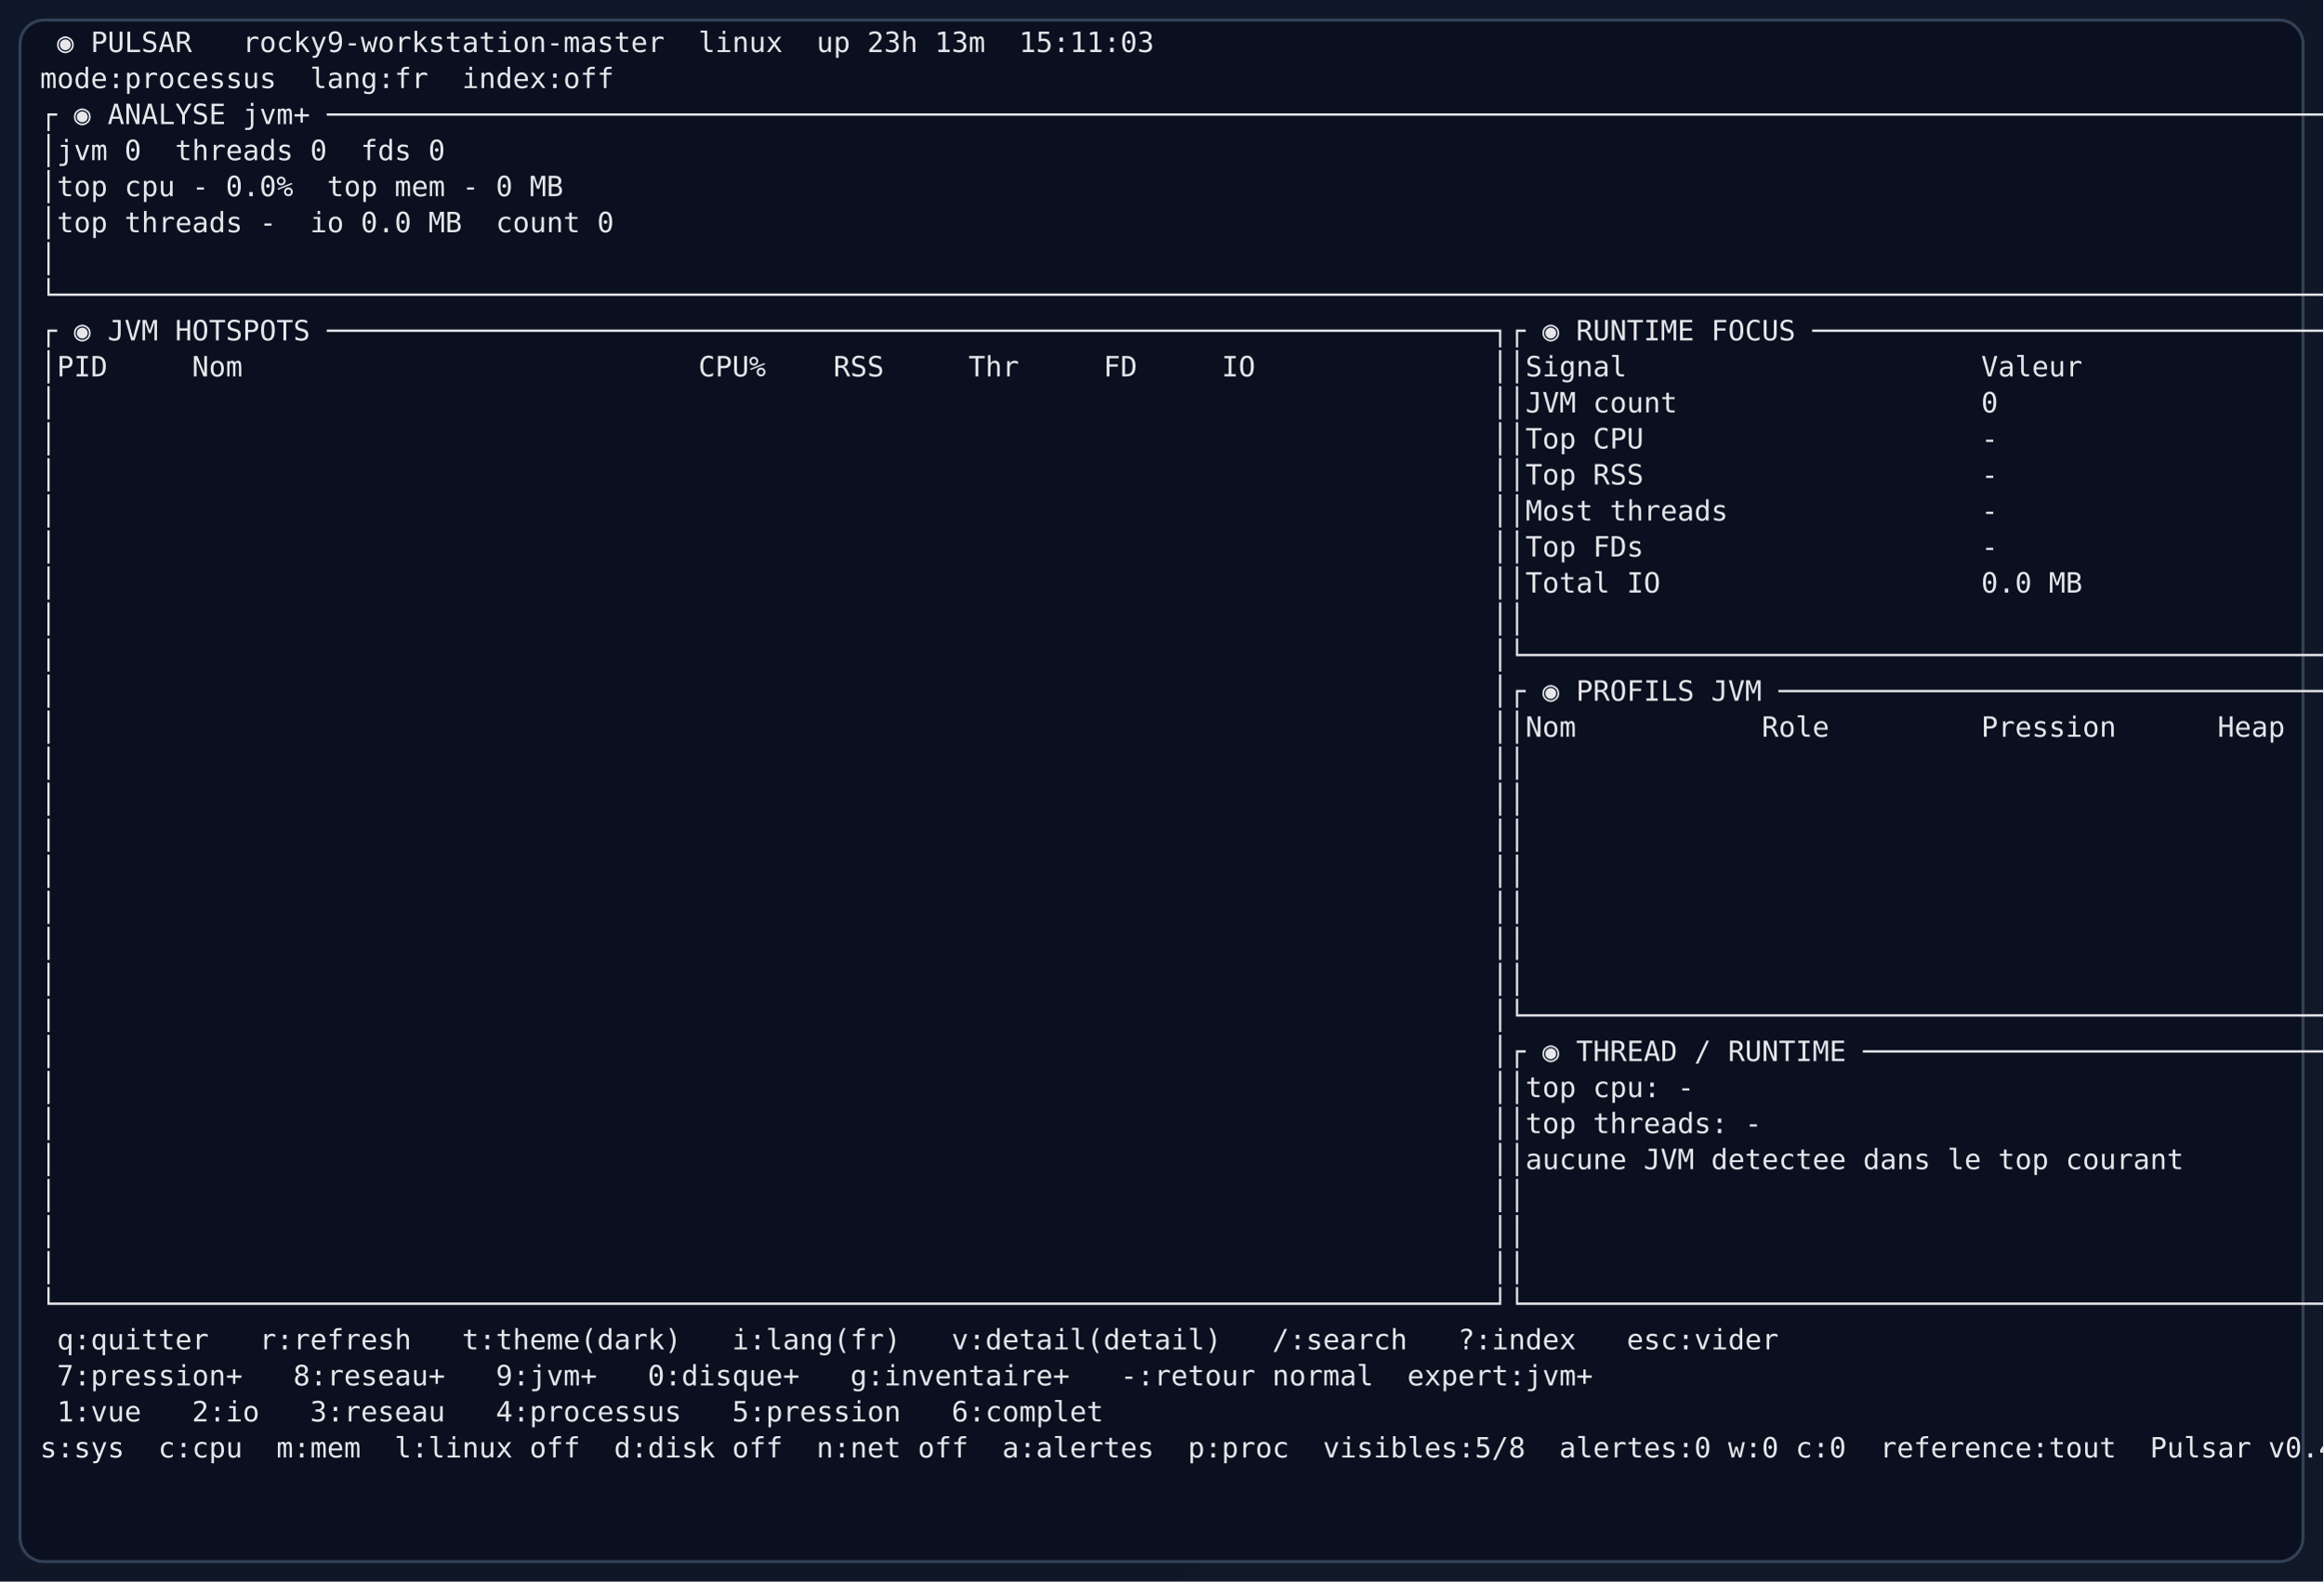
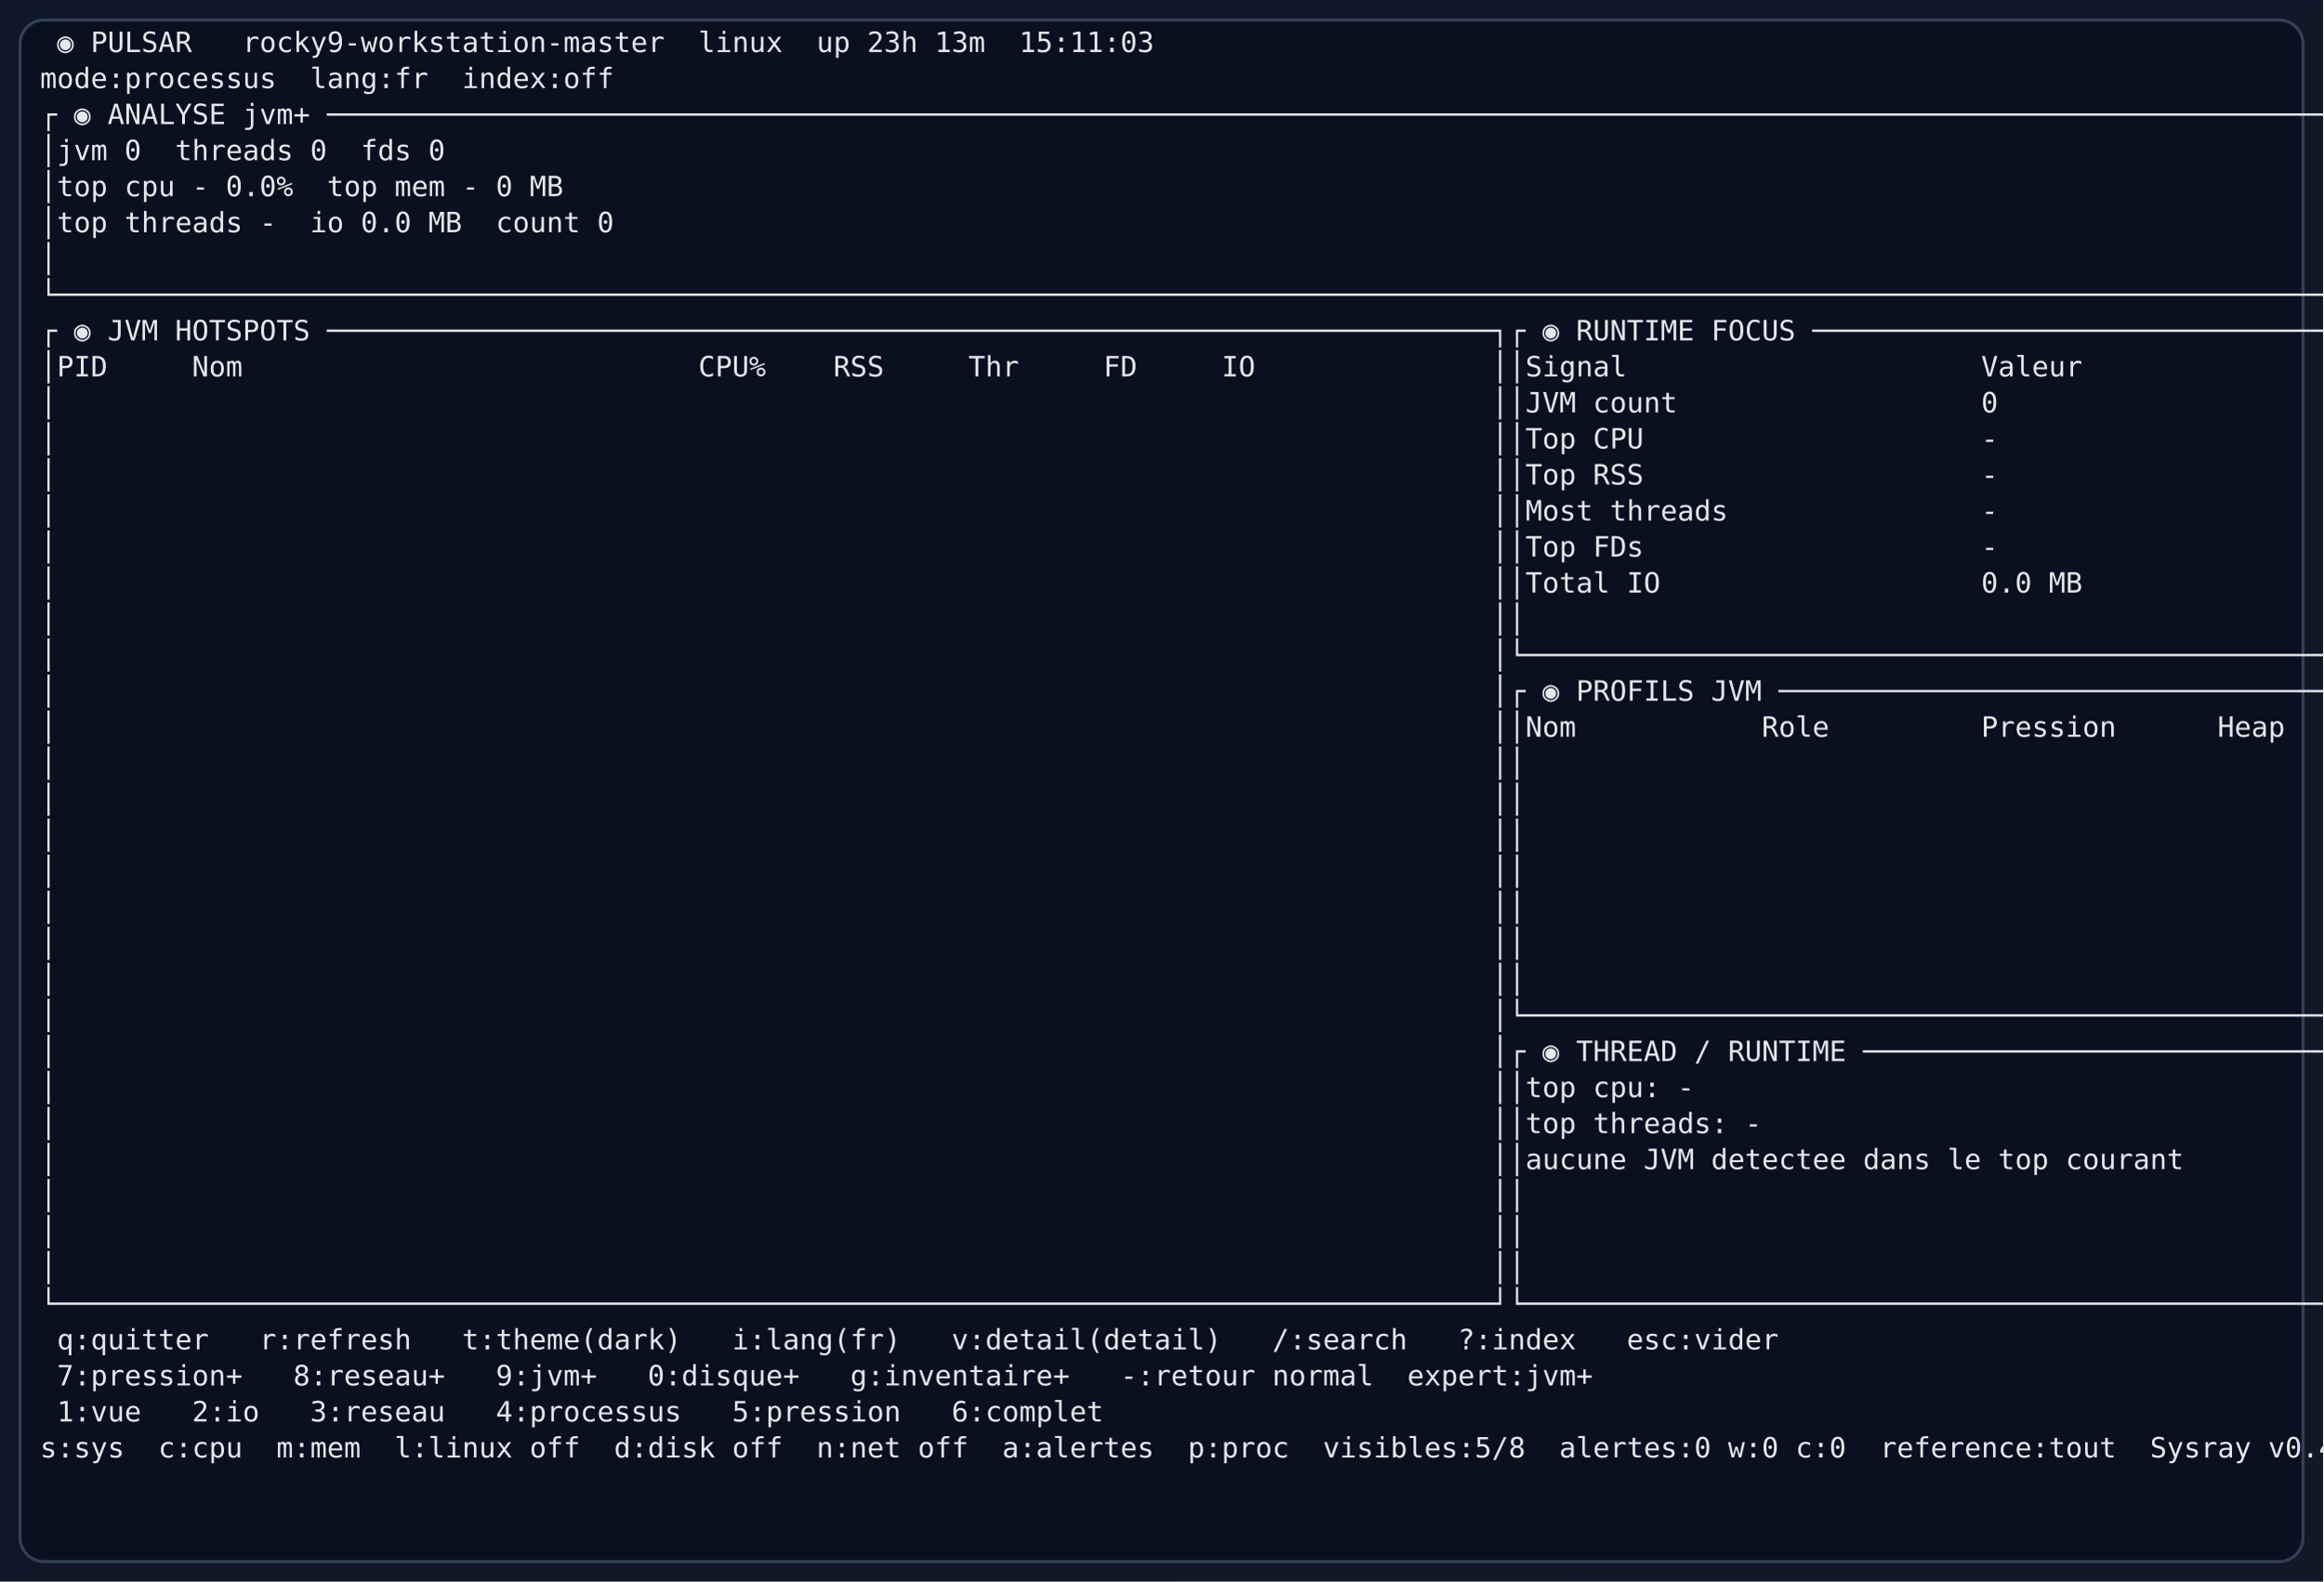
- <svg xmlns="http://www.w3.org/2000/svg" width="1160" height="790" viewBox="0 0 1160 790" role="img" aria-label="Pulsar expert JVM view">
+ <svg xmlns="http://www.w3.org/2000/svg" width="1160" height="790" viewBox="0 0 1160 790" role="img" aria-label="Sysray expert JVM view">
  <defs>
    <linearGradient id="bg" x1="0" x2="1" y1="0" y2="1">
      <stop offset="0%" stop-color="#0f172a" />
      <stop offset="100%" stop-color="#111827" />
    </linearGradient>
  </defs>
  <rect width="1160" height="790" fill="url(#bg)" />
  <rect x="10" y="10" width="1140" height="770" rx="12" fill="#0b1020" stroke="#334155" stroke-width="1.5" />
  <text x="20" y="26" fill="#e5e7eb" font-size="14" font-family="ui-monospace, SFMono-Regular, Menlo, Consolas, monospace" xml:space="preserve"> ◉ PULSAR   rocky9-workstation-master  linux  up 23h 13m  15:11:03</text>
  <text x="20" y="44" fill="#e5e7eb" font-size="14" font-family="ui-monospace, SFMono-Regular, Menlo, Consolas, monospace" xml:space="preserve">mode:processus  lang:fr  index:off</text>
  <text x="20" y="62" fill="#e5e7eb" font-size="14" font-family="ui-monospace, SFMono-Regular, Menlo, Consolas, monospace" xml:space="preserve">┌ ◉ ANALYSE jvm+ ──────────────────────────────────────────────────────────────────────────────────────────────────────────────────────────┐</text>
  <text x="20" y="80" fill="#e5e7eb" font-size="14" font-family="ui-monospace, SFMono-Regular, Menlo, Consolas, monospace" xml:space="preserve">│jvm 0  threads 0  fds 0                                                                                                                   │</text>
  <text x="20" y="98" fill="#e5e7eb" font-size="14" font-family="ui-monospace, SFMono-Regular, Menlo, Consolas, monospace" xml:space="preserve">│top cpu - 0.0%  top mem - 0 MB                                                                                                            │</text>
  <text x="20" y="116" fill="#e5e7eb" font-size="14" font-family="ui-monospace, SFMono-Regular, Menlo, Consolas, monospace" xml:space="preserve">│top threads -  io 0.0 MB  count 0                                                                                                         │</text>
  <text x="20" y="134" fill="#e5e7eb" font-size="14" font-family="ui-monospace, SFMono-Regular, Menlo, Consolas, monospace" xml:space="preserve">│                                                                                                                                          │</text>
  <text x="20" y="152" fill="#e5e7eb" font-size="14" font-family="ui-monospace, SFMono-Regular, Menlo, Consolas, monospace" xml:space="preserve">└──────────────────────────────────────────────────────────────────────────────────────────────────────────────────────────────────────────┘</text>
  <text x="20" y="170" fill="#e5e7eb" font-size="14" font-family="ui-monospace, SFMono-Regular, Menlo, Consolas, monospace" xml:space="preserve">┌ ◉ JVM HOTSPOTS ─────────────────────────────────────────────────────────────────────┐┌ ◉ RUNTIME FOCUS ──────────────────────────────────┐</text>
  <text x="20" y="188" fill="#e5e7eb" font-size="14" font-family="ui-monospace, SFMono-Regular, Menlo, Consolas, monospace" xml:space="preserve">│PID     Nom                           CPU%    RSS     Thr     FD     IO              ││Signal                     Valeur                  │</text>
  <text x="20" y="206" fill="#e5e7eb" font-size="14" font-family="ui-monospace, SFMono-Regular, Menlo, Consolas, monospace" xml:space="preserve">│                                                                                     ││JVM count                  0                       │</text>
  <text x="20" y="224" fill="#e5e7eb" font-size="14" font-family="ui-monospace, SFMono-Regular, Menlo, Consolas, monospace" xml:space="preserve">│                                                                                     ││Top CPU                    -                       │</text>
  <text x="20" y="242" fill="#e5e7eb" font-size="14" font-family="ui-monospace, SFMono-Regular, Menlo, Consolas, monospace" xml:space="preserve">│                                                                                     ││Top RSS                    -                       │</text>
  <text x="20" y="260" fill="#e5e7eb" font-size="14" font-family="ui-monospace, SFMono-Regular, Menlo, Consolas, monospace" xml:space="preserve">│                                                                                     ││Most threads               -                       │</text>
  <text x="20" y="278" fill="#e5e7eb" font-size="14" font-family="ui-monospace, SFMono-Regular, Menlo, Consolas, monospace" xml:space="preserve">│                                                                                     ││Top FDs                    -                       │</text>
  <text x="20" y="296" fill="#e5e7eb" font-size="14" font-family="ui-monospace, SFMono-Regular, Menlo, Consolas, monospace" xml:space="preserve">│                                                                                     ││Total IO                   0.0 MB                  │</text>
  <text x="20" y="314" fill="#e5e7eb" font-size="14" font-family="ui-monospace, SFMono-Regular, Menlo, Consolas, monospace" xml:space="preserve">│                                                                                     ││                                                   │</text>
  <text x="20" y="332" fill="#e5e7eb" font-size="14" font-family="ui-monospace, SFMono-Regular, Menlo, Consolas, monospace" xml:space="preserve">│                                                                                     │└───────────────────────────────────────────────────┘</text>
  <text x="20" y="350" fill="#e5e7eb" font-size="14" font-family="ui-monospace, SFMono-Regular, Menlo, Consolas, monospace" xml:space="preserve">│                                                                                     │┌ ◉ PROFILS JVM ────────────────────────────────────┐</text>
  <text x="20" y="368" fill="#e5e7eb" font-size="14" font-family="ui-monospace, SFMono-Regular, Menlo, Consolas, monospace" xml:space="preserve">│                                                                                     ││Nom           Role         Pression      Heap      │</text>
  <text x="20" y="386" fill="#e5e7eb" font-size="14" font-family="ui-monospace, SFMono-Regular, Menlo, Consolas, monospace" xml:space="preserve">│                                                                                     ││                                                   │</text>
  <text x="20" y="404" fill="#e5e7eb" font-size="14" font-family="ui-monospace, SFMono-Regular, Menlo, Consolas, monospace" xml:space="preserve">│                                                                                     ││                                                   │</text>
  <text x="20" y="422" fill="#e5e7eb" font-size="14" font-family="ui-monospace, SFMono-Regular, Menlo, Consolas, monospace" xml:space="preserve">│                                                                                     ││                                                   │</text>
  <text x="20" y="440" fill="#e5e7eb" font-size="14" font-family="ui-monospace, SFMono-Regular, Menlo, Consolas, monospace" xml:space="preserve">│                                                                                     ││                                                   │</text>
  <text x="20" y="458" fill="#e5e7eb" font-size="14" font-family="ui-monospace, SFMono-Regular, Menlo, Consolas, monospace" xml:space="preserve">│                                                                                     ││                                                   │</text>
  <text x="20" y="476" fill="#e5e7eb" font-size="14" font-family="ui-monospace, SFMono-Regular, Menlo, Consolas, monospace" xml:space="preserve">│                                                                                     ││                                                   │</text>
  <text x="20" y="494" fill="#e5e7eb" font-size="14" font-family="ui-monospace, SFMono-Regular, Menlo, Consolas, monospace" xml:space="preserve">│                                                                                     ││                                                   │</text>
  <text x="20" y="512" fill="#e5e7eb" font-size="14" font-family="ui-monospace, SFMono-Regular, Menlo, Consolas, monospace" xml:space="preserve">│                                                                                     │└───────────────────────────────────────────────────┘</text>
  <text x="20" y="530" fill="#e5e7eb" font-size="14" font-family="ui-monospace, SFMono-Regular, Menlo, Consolas, monospace" xml:space="preserve">│                                                                                     │┌ ◉ THREAD / RUNTIME ───────────────────────────────┐</text>
  <text x="20" y="548" fill="#e5e7eb" font-size="14" font-family="ui-monospace, SFMono-Regular, Menlo, Consolas, monospace" xml:space="preserve">│                                                                                     ││top cpu: -                                         │</text>
  <text x="20" y="566" fill="#e5e7eb" font-size="14" font-family="ui-monospace, SFMono-Regular, Menlo, Consolas, monospace" xml:space="preserve">│                                                                                     ││top threads: -                                     │</text>
  <text x="20" y="584" fill="#e5e7eb" font-size="14" font-family="ui-monospace, SFMono-Regular, Menlo, Consolas, monospace" xml:space="preserve">│                                                                                     ││aucune JVM detectee dans le top courant            │</text>
  <text x="20" y="602" fill="#e5e7eb" font-size="14" font-family="ui-monospace, SFMono-Regular, Menlo, Consolas, monospace" xml:space="preserve">│                                                                                     ││                                                   │</text>
  <text x="20" y="620" fill="#e5e7eb" font-size="14" font-family="ui-monospace, SFMono-Regular, Menlo, Consolas, monospace" xml:space="preserve">│                                                                                     ││                                                   │</text>
  <text x="20" y="638" fill="#e5e7eb" font-size="14" font-family="ui-monospace, SFMono-Regular, Menlo, Consolas, monospace" xml:space="preserve">│                                                                                     ││                                                   │</text>
  <text x="20" y="656" fill="#e5e7eb" font-size="14" font-family="ui-monospace, SFMono-Regular, Menlo, Consolas, monospace" xml:space="preserve">└─────────────────────────────────────────────────────────────────────────────────────┘└───────────────────────────────────────────────────┘</text>
  <text x="20" y="674" fill="#e5e7eb" font-size="14" font-family="ui-monospace, SFMono-Regular, Menlo, Consolas, monospace" xml:space="preserve"> q:quitter   r:refresh   t:theme(dark)   i:lang(fr)   v:detail(detail)   /:search   ?:index   esc:vider</text>
  <text x="20" y="692" fill="#e5e7eb" font-size="14" font-family="ui-monospace, SFMono-Regular, Menlo, Consolas, monospace" xml:space="preserve"> 7:pression+   8:reseau+   9:jvm+   0:disque+   g:inventaire+   -:retour normal  expert:jvm+</text>
  <text x="20" y="710" fill="#e5e7eb" font-size="14" font-family="ui-monospace, SFMono-Regular, Menlo, Consolas, monospace" xml:space="preserve"> 1:vue   2:io   3:reseau   4:processus   5:pression   6:complet</text>
-   <text x="20" y="728" fill="#e5e7eb" font-size="14" font-family="ui-monospace, SFMono-Regular, Menlo, Consolas, monospace" xml:space="preserve">s:sys  c:cpu  m:mem  l:linux off  d:disk off  n:net off  a:alertes  p:proc  visibles:5/8  alertes:0 w:0 c:0  reference:tout  Pulsar v0.4.0</text>
+   <text x="20" y="728" fill="#e5e7eb" font-size="14" font-family="ui-monospace, SFMono-Regular, Menlo, Consolas, monospace" xml:space="preserve">s:sys  c:cpu  m:mem  l:linux off  d:disk off  n:net off  a:alertes  p:proc  visibles:5/8  alertes:0 w:0 c:0  reference:tout  Sysray v0.4.0</text>
</svg>
